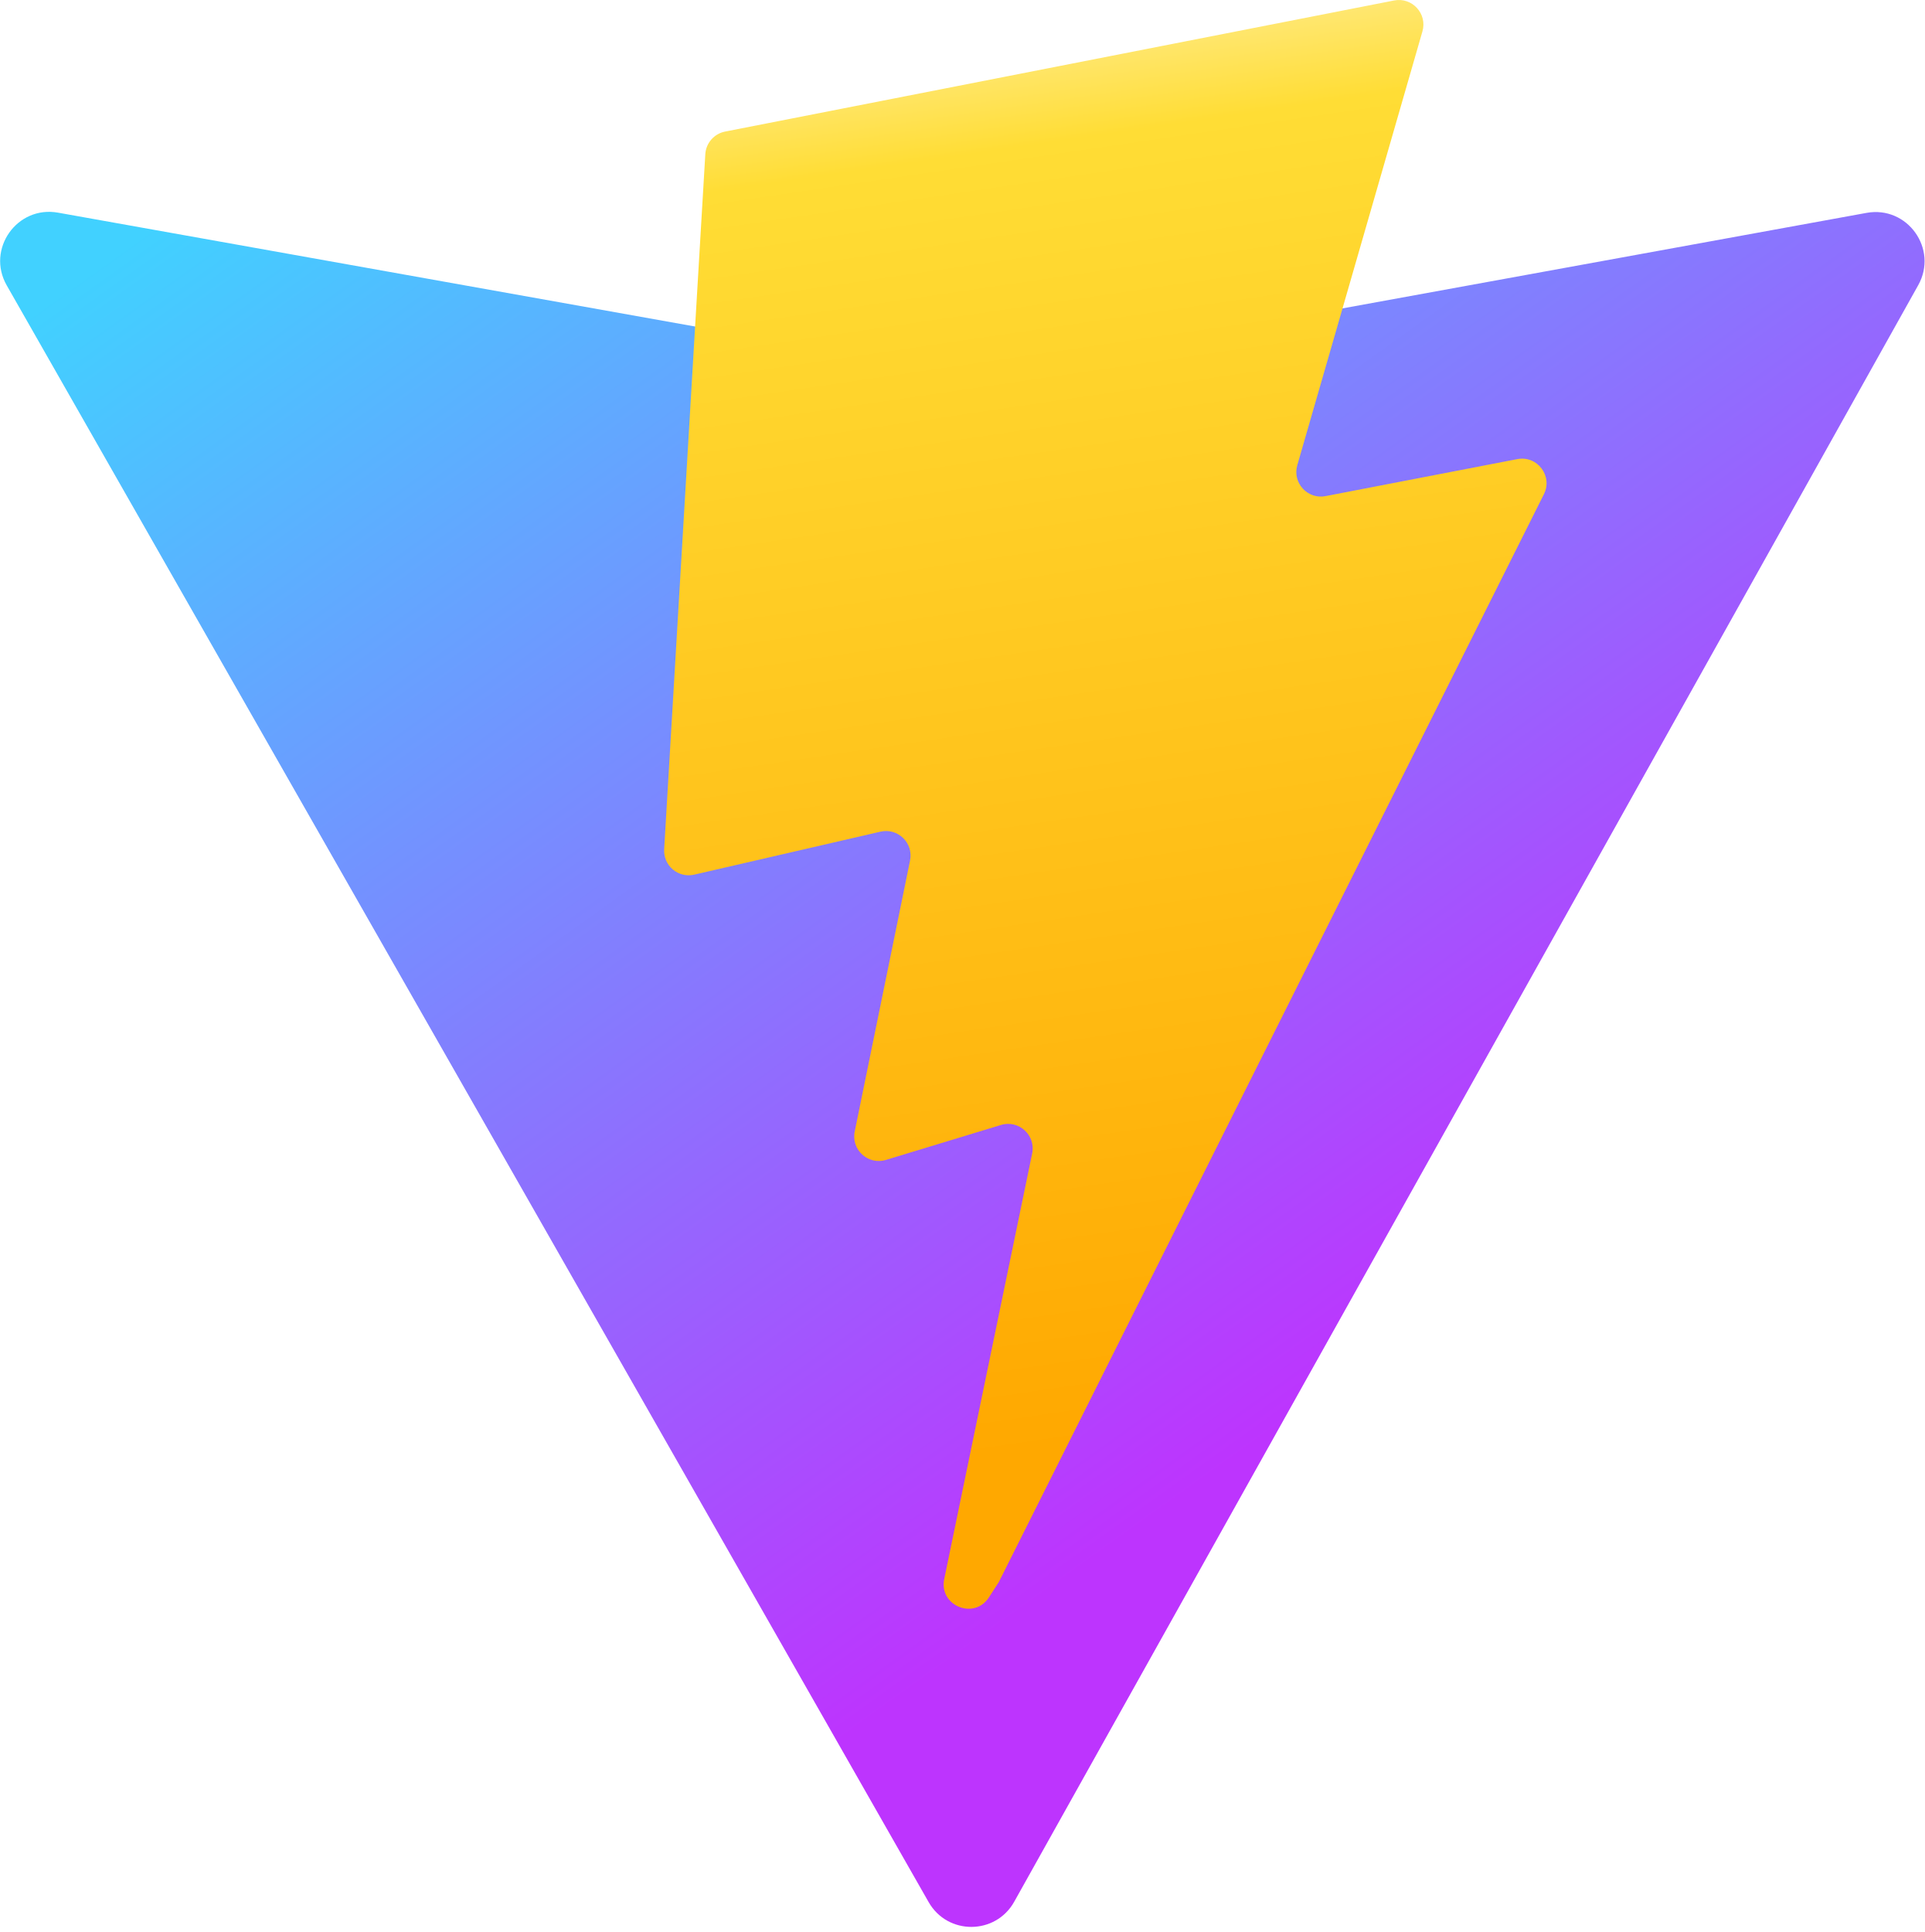
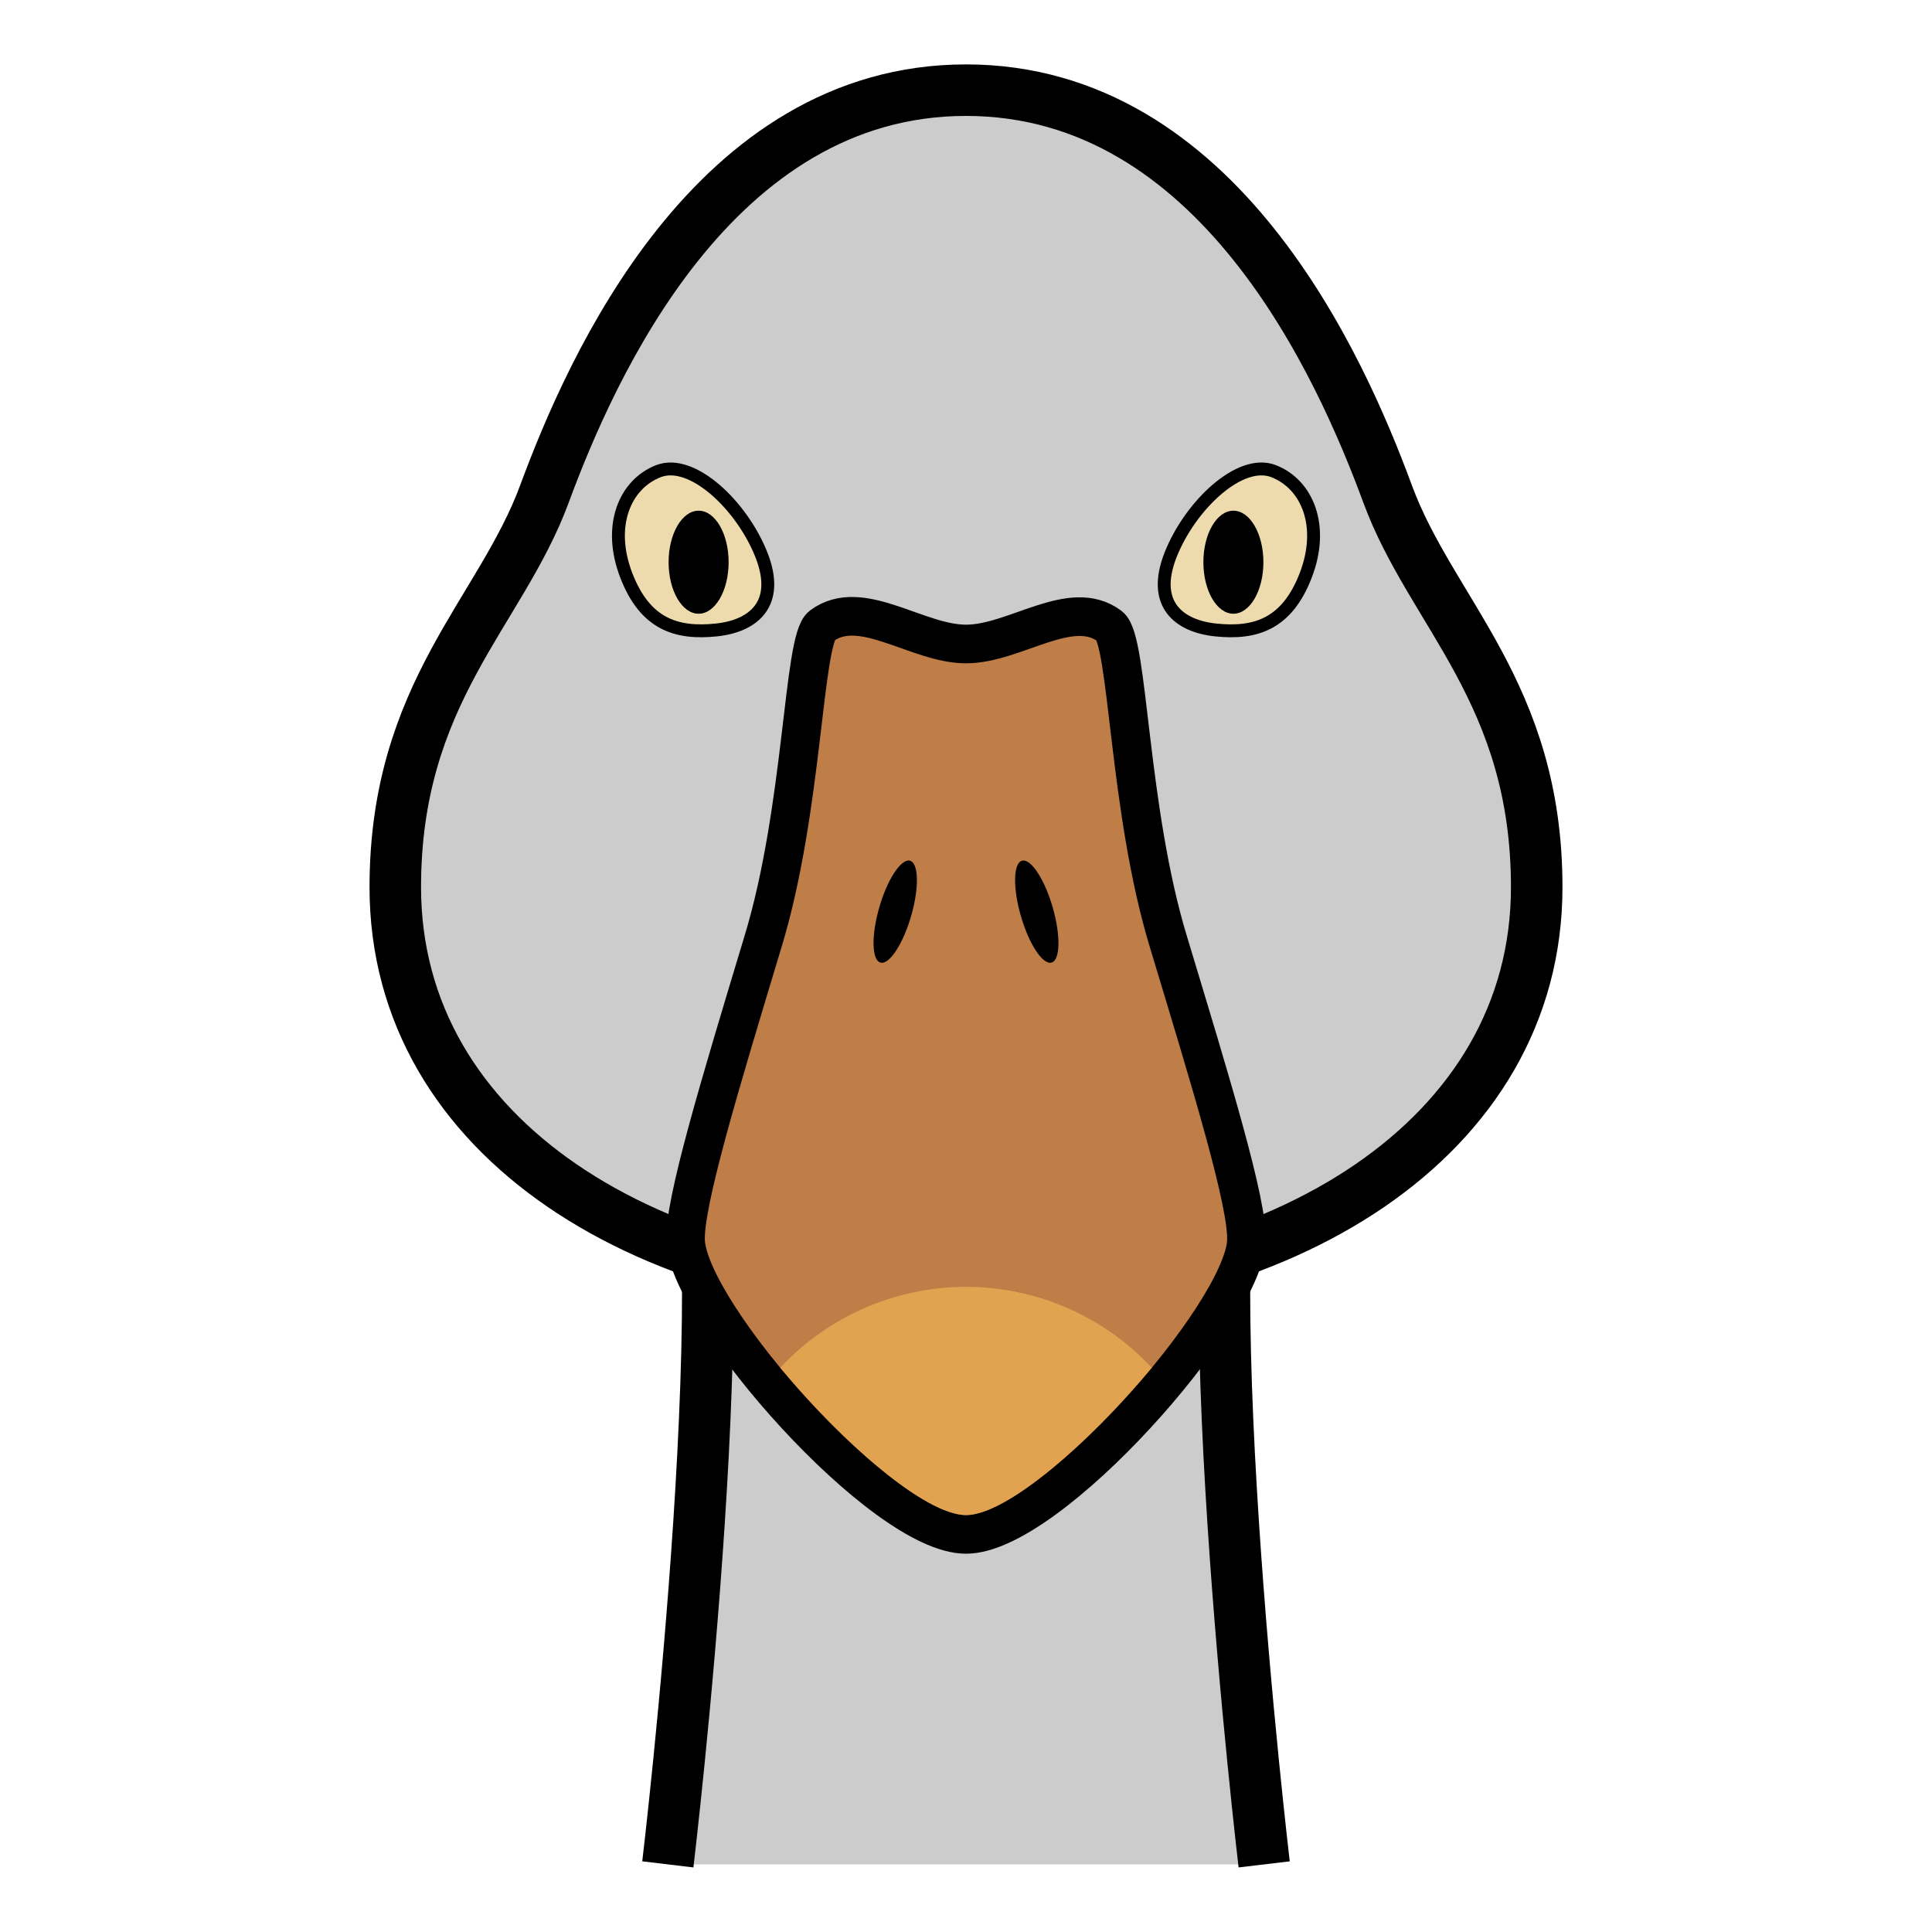
- <svg xmlns="http://www.w3.org/2000/svg" aria-hidden="true" role="img" class="iconify iconify--logos" width="31.88" height="32" preserveAspectRatio="xMidYMid meet" viewBox="0 0 256 257">
+ <svg xmlns="http://www.w3.org/2000/svg" id="ART" viewBox="0 0 150 150">
  <defs>
-     <linearGradient id="IconifyId1813088fe1fbc01fb466" x1="-.828%" x2="57.636%" y1="7.652%" y2="78.411%">
-       <stop offset="0%" stop-color="#41D1FF" />
-       <stop offset="100%" stop-color="#BD34FE" />
-     </linearGradient>
-     <linearGradient id="IconifyId1813088fe1fbc01fb467" x1="43.376%" x2="50.316%" y1="2.242%" y2="89.03%">
-       <stop offset="0%" stop-color="#FFEA83" />
-       <stop offset="8.333%" stop-color="#FFDD35" />
-       <stop offset="100%" stop-color="#FFA800" />
-     </linearGradient>
+     <style>
+             .cls-1{fill:#ccc;stroke-linejoin:round;stroke-width:4px;}.cls-1,.cls-2,.cls-3{stroke:#000;}.cls-2{fill:#bf7d47;stroke-width:3px;}.cls-2,.cls-3{stroke-linecap:round;stroke-miterlimit:10;}.cls-3{fill:#eddbae;}.cls-4{fill:#e2a350;}</style>
  </defs>
-   <path fill="url(#IconifyId1813088fe1fbc01fb466)" d="M255.153 37.938L134.897 252.976c-2.483 4.44-8.862 4.466-11.382.048L.875 37.958c-2.746-4.814 1.371-10.646 6.827-9.67l120.385 21.517a6.537 6.537 0 0 0 2.322-.004l117.867-21.483c5.438-.991 9.574 4.796 6.877 9.62Z" />
-   <path fill="url(#IconifyId1813088fe1fbc01fb467)" d="M185.432.063L96.44 17.501a3.268 3.268 0 0 0-2.634 3.014l-5.474 92.456a3.268 3.268 0 0 0 3.997 3.378l24.777-5.718c2.318-.535 4.413 1.507 3.936 3.838l-7.361 36.047c-.495 2.426 1.782 4.5 4.151 3.78l15.304-4.649c2.372-.72 4.652 1.36 4.15 3.788l-11.698 56.621c-.732 3.542 3.979 5.473 5.943 2.437l1.313-2.028l72.516-144.72c1.215-2.423-.88-5.186-3.54-4.672l-25.505 4.922c-2.396.462-4.435-1.77-3.759-4.114l16.646-57.705c.677-2.35-1.37-4.583-3.769-4.113Z" />
+   <path class="cls-1" d="M98.15,144.75s-6-50.51-1.27-61.09H53.12c4.77,10.58-1.27,61.09-1.27,61.09" />
+   <path class="cls-1" d="M119.31,68.88c0,19.55-19.84,31.71-44.31,31.71S30.69,88.43,30.69,68.88c0-15.09,8.17-21.3,11.58-30.53C45.91,28.48,55.42,7,75,7s29.09,21.47,32.73,31.34C111.13,47.58,119.31,53.79,119.31,68.88Z" />
+   <path class="cls-2" d="M75,50c3.81,0,8.15-3.65,11.16-1.38,1.47,1.11,1.41,14.19,4.57,24.55C94,84,96.93,93.5,96.77,96.4c-.33,5.66-15.3,22.73-21.77,22.73S53.56,102.06,53.23,96.4c-.17-2.9,2.72-12.39,6-23.26,3.16-10.36,3.1-23.44,4.57-24.55C66.85,46.32,71.19,50,75,50Z" data-name="&lt;Path&gt;" id="_Path_" />
+   <path class="cls-3" d="M101.38,44.66c-1.47,3.83-3.93,4.57-7,4.25-2.85-.3-5-2-3.5-5.82s5.38-7.53,8-6.51S102.85,40.84,101.38,44.66Z" />
+   <ellipse cx="95.76" cy="43.65" rx="2.33" ry="4" />
+   <path class="cls-3" d="M48.62,44.66c1.47,3.83,3.93,4.57,7,4.25,2.85-.3,5-2,3.5-5.82s-5.38-7.53-8-6.51S47.15,40.84,48.62,44.66Z" />
+   <ellipse cx="54.24" cy="43.65" rx="2.33" ry="4" />
+   <path d="M68.25,70.51c-.62,2.19-.56,4.08.13,4.23s1.76-1.5,2.38-3.69.56-4.08-.13-4.23S68.87,68.32,68.25,70.51Z" />
+   <path d="M81.75,70.51c.62,2.19.56,4.08-.13,4.23s-1.76-1.5-2.38-3.69-.56-4.08.13-4.23S81.13,68.32,81.75,70.51Z" />
+   <path class="cls-4" d="M89.42,106.19C84.65,111.9,78.23,117.63,75,117.63s-9.65-5.73-14.42-11.44a19.7,19.7,0,0,1,28.84,0Z" />
</svg>
